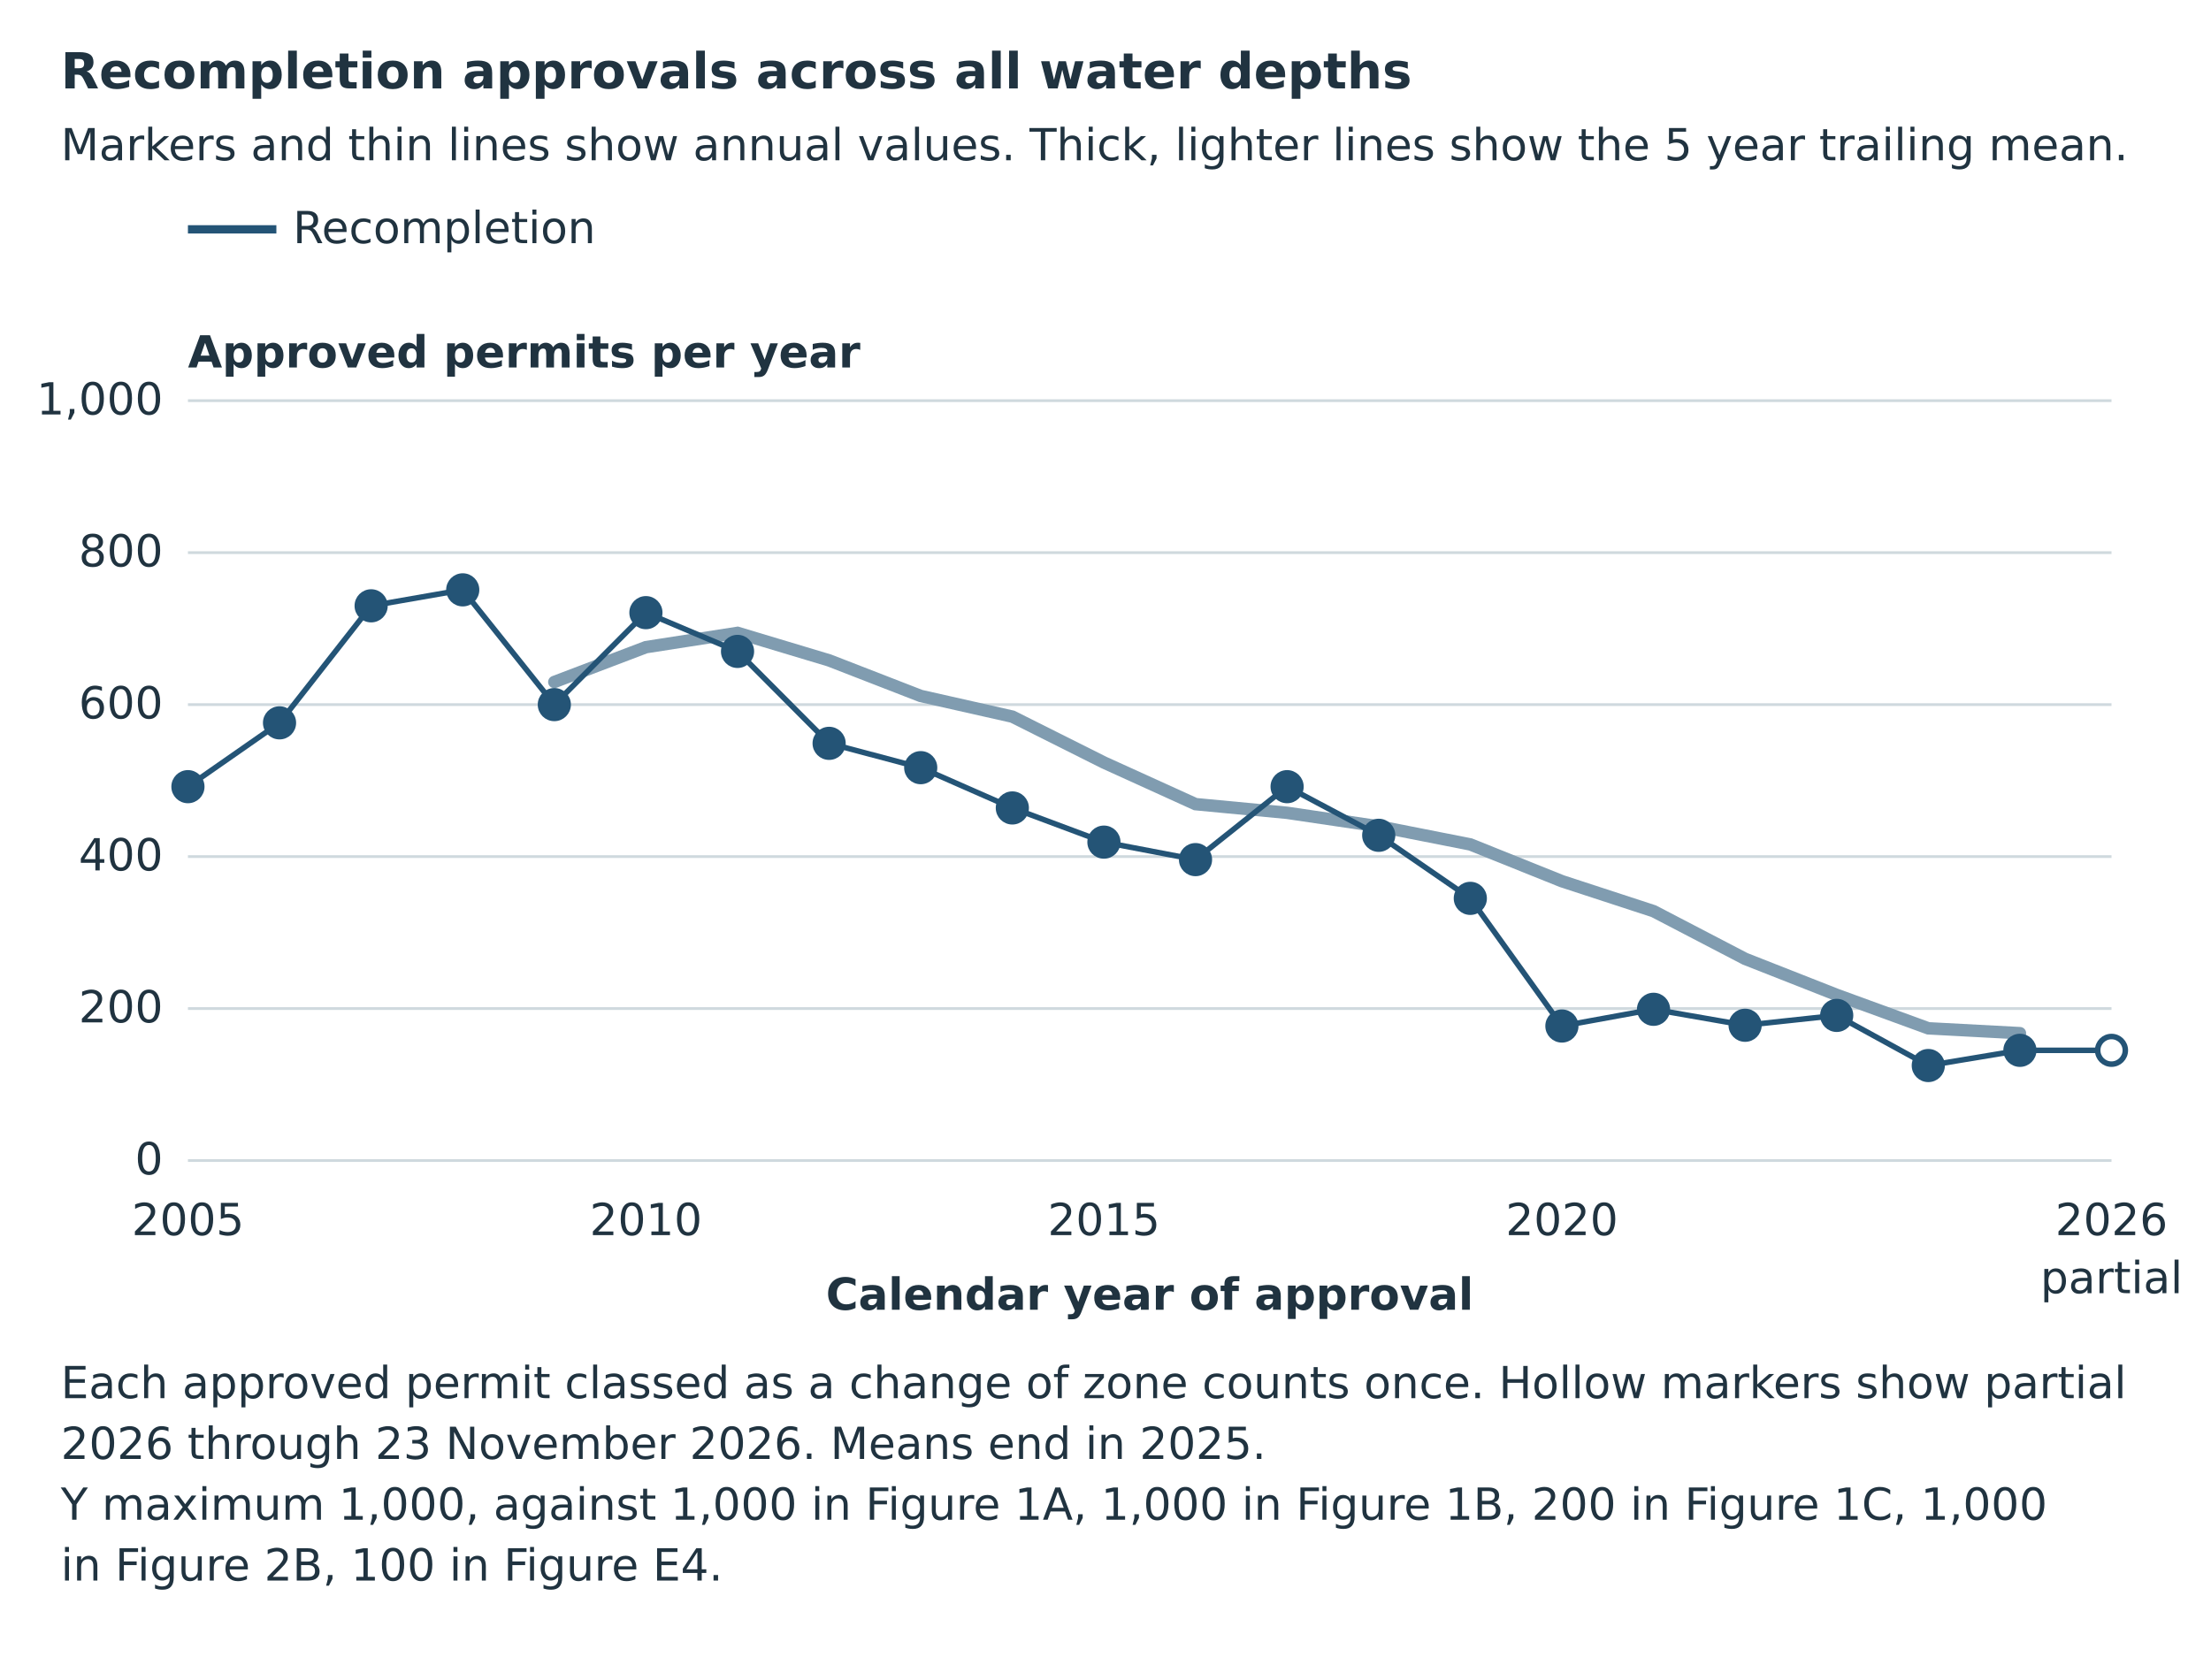
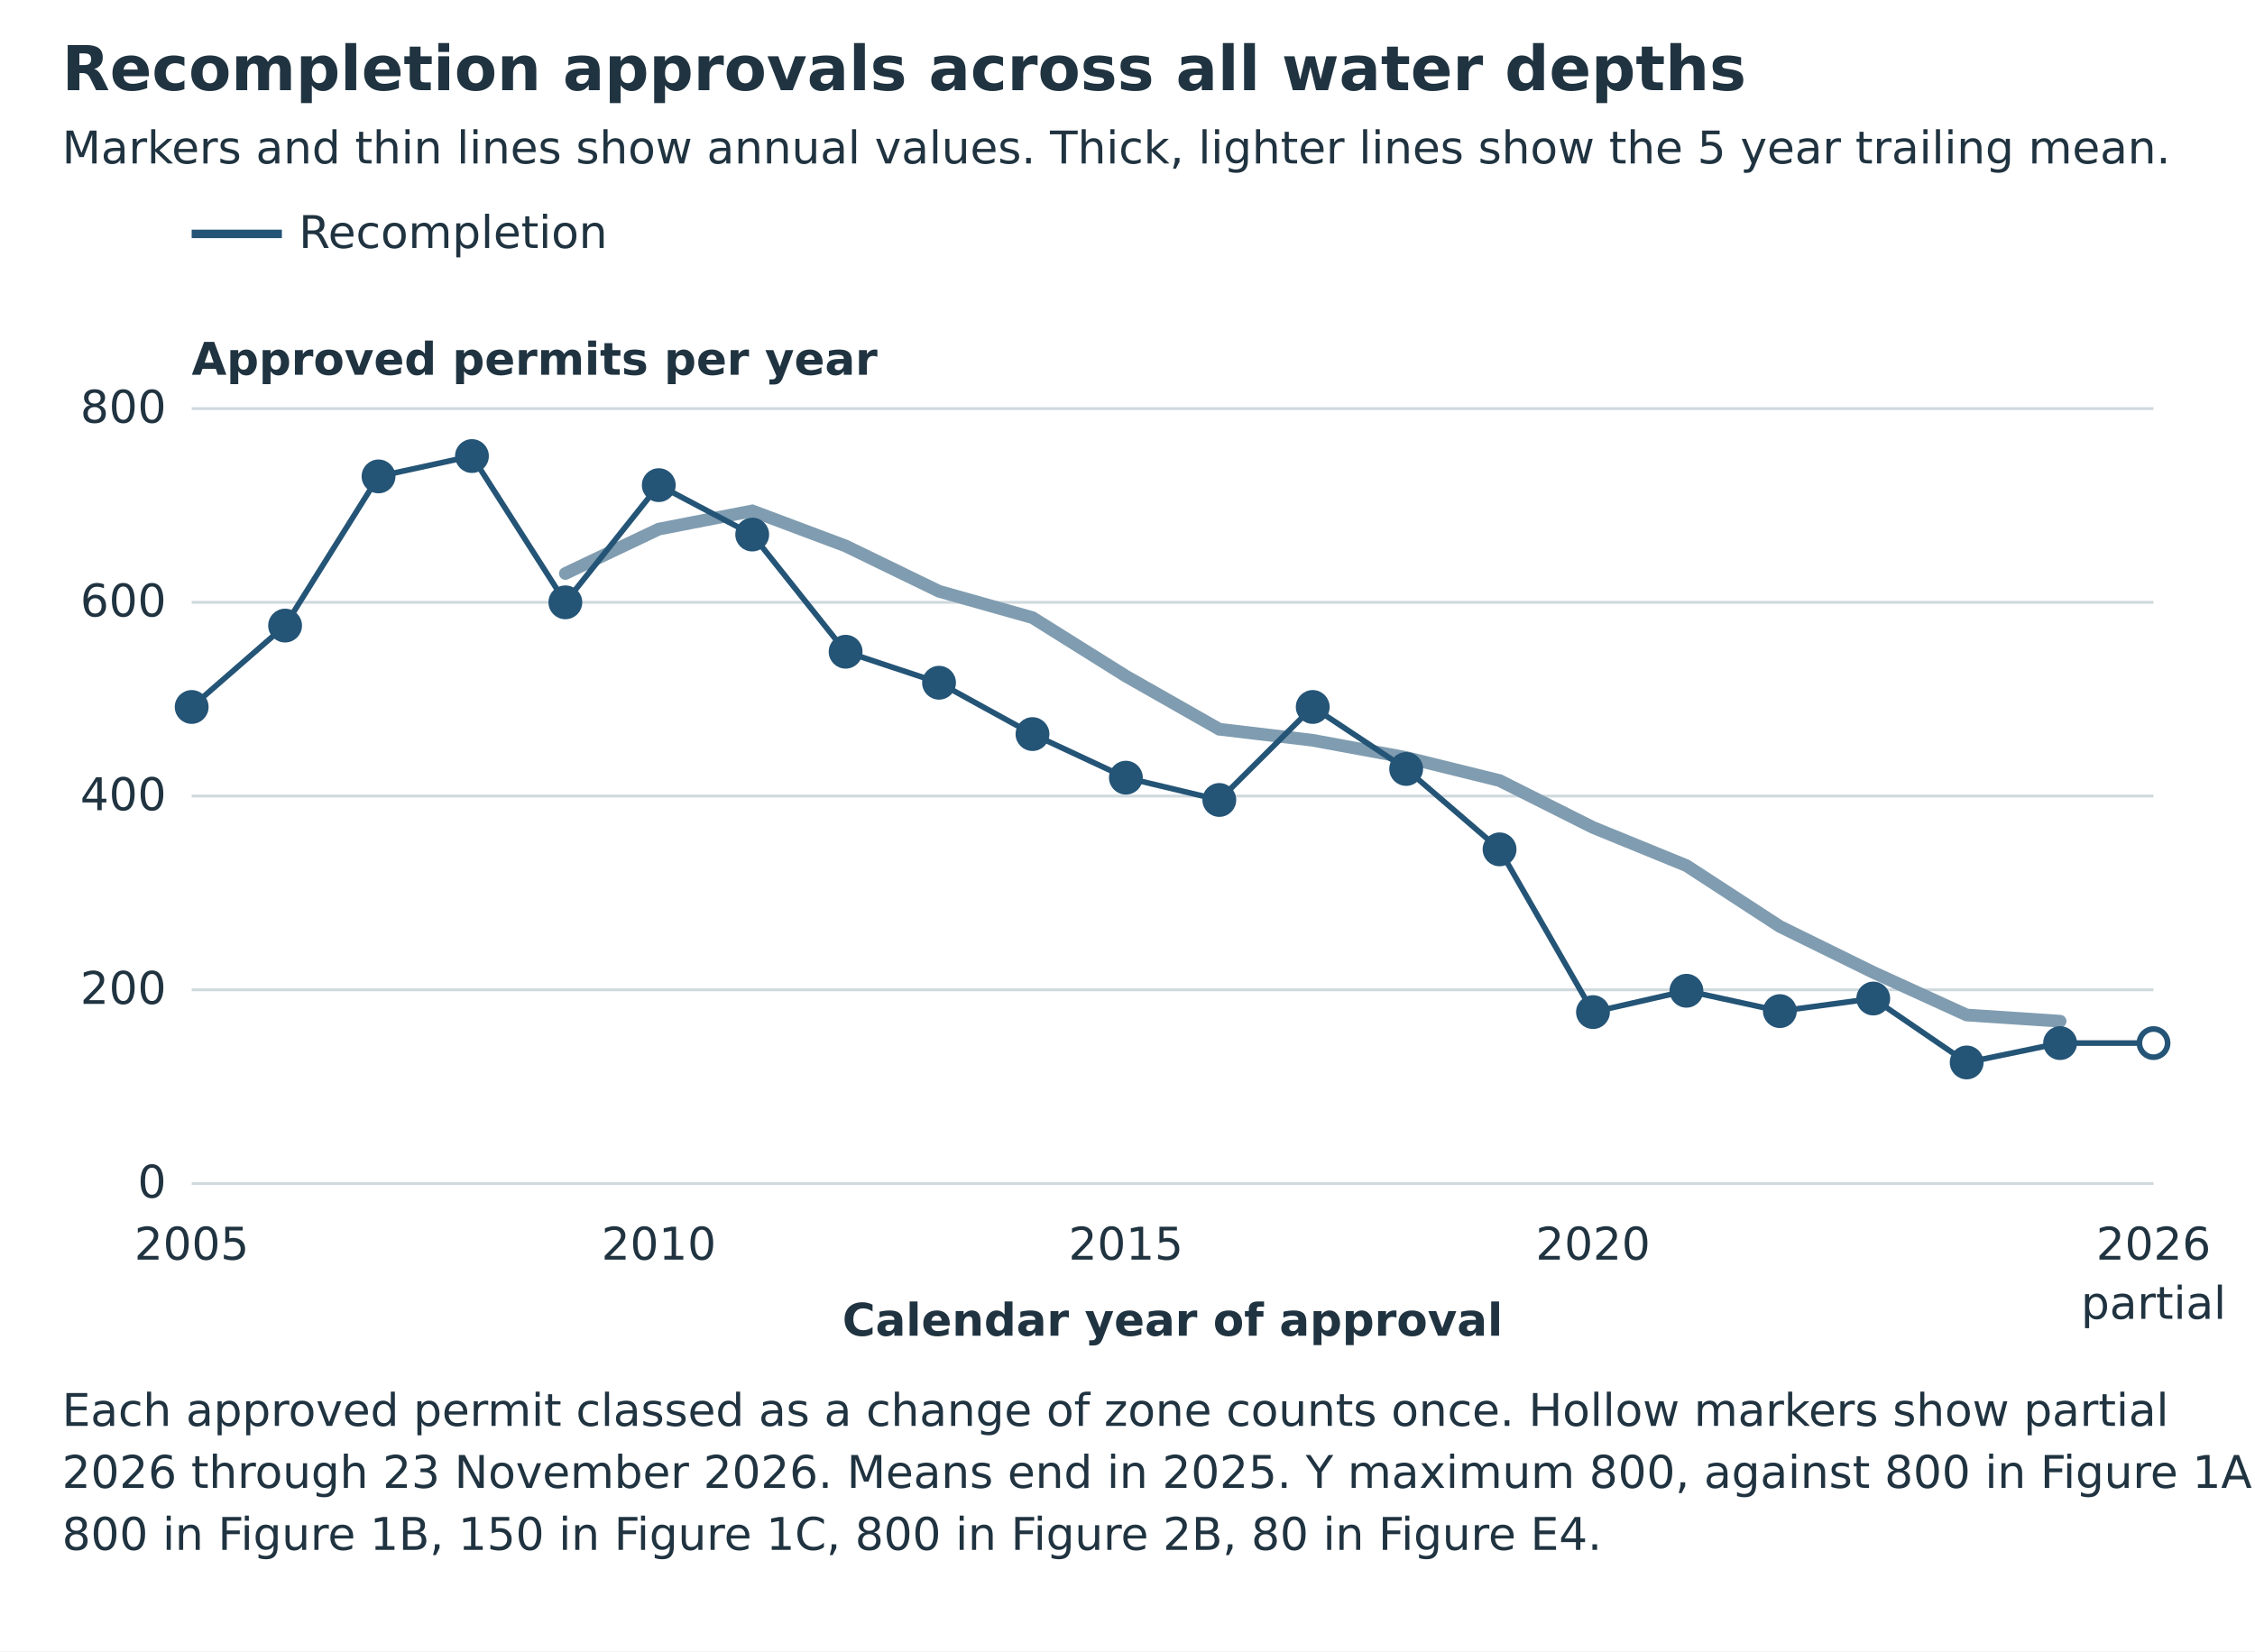
- <svg xmlns="http://www.w3.org/2000/svg" role="img" aria-label="Recompletion approvals across all water depths" font-family="'DejaVu Sans','Segoe UI',Arial,sans-serif" font-size="16" fill="#203340" width="800" height="608" viewBox="0 0 800 608">
-   <rect width="800" height="608" fill="white" />
-   <text x="22" y="32" font-size="18" font-weight="bold">Recompletion approvals across all water depths</text>
+ <svg xmlns="http://www.w3.org/2000/svg" role="img" aria-label="Recompletion approvals across all water depths" font-family="'DejaVu Sans','Segoe UI',Arial,sans-serif" font-size="16" fill="#203340" width="800" height="586" viewBox="0 0 800 586">
+   <rect width="800" height="586" fill="white" />
+   <text x="22" y="32" font-size="22" font-weight="bold">Recompletion approvals across all water depths</text>
  <text x="22" y="58">Markers and thin lines show annual values. Thick, lighter lines show the 5 year trailing mean.</text>
  <g data-legend="0">
    <rect x="62" y="70" height="27" width="163" fill="white" />
    <line x1="68" y1="83" x2="100" y2="83" stroke="#245476" stroke-width="3" />
    <text x="106" y="88">Recompletion</text>
  </g>
  <text x="68" y="133" font-weight="bold">Approved permits per year</text>
-   <line x1="68" x2="764" y1="420.0" y2="420.0" stroke="#cfd9de" />
-   <text x="59" y="425.0" text-anchor="end">0</text>
-   <line x1="68" x2="764" y1="365.0" y2="365.0" stroke="#cfd9de" />
-   <text x="59" y="370.0" text-anchor="end">200</text>
-   <line x1="68" x2="764" y1="310.0" y2="310.0" stroke="#cfd9de" />
-   <text x="59" y="315.0" text-anchor="end">400</text>
-   <line x1="68" x2="764" y1="255.0" y2="255.0" stroke="#cfd9de" />
-   <text x="59" y="260.0" text-anchor="end">600</text>
-   <line x1="68" x2="764" y1="200.0" y2="200.0" stroke="#cfd9de" />
-   <text x="59" y="205.0" text-anchor="end">800</text>
-   <line x1="68" x2="764" y1="145.0" y2="145.0" stroke="#cfd9de" />
-   <text x="59" y="150.0" text-anchor="end">1,000</text>
-   <text x="68.0" y="447" text-anchor="middle">2005</text>
+   <line x1="68" x2="764" y1="420.00" y2="420.00" stroke="#cfd9de" />
+   <text x="59" y="425.00" text-anchor="end">0</text>
+   <line x1="68" x2="764" y1="351.25" y2="351.25" stroke="#cfd9de" />
+   <text x="59" y="356.25" text-anchor="end">200</text>
+   <line x1="68" x2="764" y1="282.50" y2="282.50" stroke="#cfd9de" />
+   <text x="59" y="287.50" text-anchor="end">400</text>
+   <line x1="68" x2="764" y1="213.75" y2="213.75" stroke="#cfd9de" />
+   <text x="59" y="218.75" text-anchor="end">600</text>
+   <line x1="68" x2="764" y1="145.00" y2="145.00" stroke="#cfd9de" />
+   <text x="59" y="150.00" text-anchor="end">800</text>
+   <text x="68.00" y="447" text-anchor="middle">2005</text>
  <text x="233.71" y="447" text-anchor="middle">2010</text>
  <text x="399.43" y="447" text-anchor="middle">2015</text>
  <text x="565.14" y="447" text-anchor="middle">2020</text>
-   <text x="764.0" y="447" text-anchor="middle">2026</text>
+   <text x="764.00" y="447" text-anchor="middle">2026</text>
  <text x="764" y="468" text-anchor="middle">partial</text>
-   <text x="416.0" y="474" text-anchor="middle" font-weight="bold">Calendar year of approval</text>
+   <text x="416.00" y="474" text-anchor="middle" font-weight="bold">Calendar year of approval</text>
  <g data-series="0" data-label="Recompletion">
-     <path d="M200.57,246.81l0,0 L233.71,234.21 L266.86,229.04 L300.00,239.00 L333.14,251.87 L366.29,259.35 L399.43,275.96 L432.57,291.02 L465.71,294.16 L498.86,299.06 L532.00,305.60 L565.14,318.91 L598.29,329.75 L631.43,347.01 L664.57,360.05 L697.71,372.15 L730.86,373.91" fill="none" stroke="#809cb0" stroke-width="4.5" stroke-linecap="round" class="trend" />
-     <path d="M68.00,284.70l0,0 L101.14,261.60 L134.29,219.25 L167.43,213.47 L200.57,255.00 L233.71,221.72 L266.86,235.75 L300.00,269.02 L333.14,277.82 L366.29,292.40 L399.43,304.77 L432.57,311.10 L465.71,284.70 L498.86,302.30 L532.00,325.12 L565.14,371.32 L598.29,365.27 L631.43,371.05 L664.57,367.48 L697.71,385.62 L730.86,380.12 L764.00,380.12" fill="none" stroke="#245476" stroke-width="2" stroke-linecap="round" class="annual" />
-     <circle cx="68.00" cy="284.70" r="5" stroke="#245476" stroke-width="2" fill="#245476" data-year="2005" />
-     <circle cx="101.14" cy="261.60" r="5" stroke="#245476" stroke-width="2" fill="#245476" data-year="2006" />
-     <circle cx="134.29" cy="219.25" r="5" stroke="#245476" stroke-width="2" fill="#245476" data-year="2007" />
-     <circle cx="167.43" cy="213.47" r="5" stroke="#245476" stroke-width="2" fill="#245476" data-year="2008" />
-     <circle cx="200.57" cy="255.00" r="5" stroke="#245476" stroke-width="2" fill="#245476" data-year="2009" />
-     <circle cx="233.71" cy="221.72" r="5" stroke="#245476" stroke-width="2" fill="#245476" data-year="2010" />
-     <circle cx="266.86" cy="235.75" r="5" stroke="#245476" stroke-width="2" fill="#245476" data-year="2011" />
-     <circle cx="300.00" cy="269.02" r="5" stroke="#245476" stroke-width="2" fill="#245476" data-year="2012" />
-     <circle cx="333.14" cy="277.82" r="5" stroke="#245476" stroke-width="2" fill="#245476" data-year="2013" />
-     <circle cx="366.29" cy="292.40" r="5" stroke="#245476" stroke-width="2" fill="#245476" data-year="2014" />
-     <circle cx="399.43" cy="304.77" r="5" stroke="#245476" stroke-width="2" fill="#245476" data-year="2015" />
-     <circle cx="432.57" cy="311.10" r="5" stroke="#245476" stroke-width="2" fill="#245476" data-year="2016" />
-     <circle cx="465.71" cy="284.70" r="5" stroke="#245476" stroke-width="2" fill="#245476" data-year="2017" />
-     <circle cx="498.86" cy="302.30" r="5" stroke="#245476" stroke-width="2" fill="#245476" data-year="2018" />
-     <circle cx="532.00" cy="325.12" r="5" stroke="#245476" stroke-width="2" fill="#245476" data-year="2019" />
-     <circle cx="565.14" cy="371.32" r="5" stroke="#245476" stroke-width="2" fill="#245476" data-year="2020" />
-     <circle cx="598.29" cy="365.27" r="5" stroke="#245476" stroke-width="2" fill="#245476" data-year="2021" />
-     <circle cx="631.43" cy="371.05" r="5" stroke="#245476" stroke-width="2" fill="#245476" data-year="2022" />
-     <circle cx="664.57" cy="367.48" r="5" stroke="#245476" stroke-width="2" fill="#245476" data-year="2023" />
-     <circle cx="697.71" cy="385.62" r="5" stroke="#245476" stroke-width="2" fill="#245476" data-year="2024" />
-     <circle cx="730.86" cy="380.12" r="5" stroke="#245476" stroke-width="2" fill="#245476" data-year="2025" />
-     <circle cx="764.00" cy="380.12" r="5" stroke="#245476" stroke-width="2" fill="white" data-year="2026" />
+     <path d="M200.57,203.51l0,0 L233.71,187.76 L266.86,181.30 L300.00,193.74 L333.14,209.83 L366.29,219.18 L399.43,239.94 L432.57,258.78 L465.71,262.70 L498.86,268.82 L532.00,277.00 L565.14,293.64 L598.29,307.18 L631.43,328.77 L664.57,345.06 L697.71,360.19 L730.86,362.39" fill="none" stroke="#809cb0" stroke-width="4.5" stroke-linecap="round" class="trend" />
+     <path d="M68.00,250.88l0,0 L101.14,222.00 L134.29,169.06 L167.43,161.84 L200.57,213.75 L233.71,172.16 L266.86,189.69 L300.00,231.28 L333.14,242.28 L366.29,260.50 L399.43,275.97 L432.57,283.88 L465.71,250.88 L498.86,272.88 L532.00,301.41 L565.14,359.16 L598.29,351.59 L631.43,358.81 L664.57,354.34 L697.71,377.03 L730.86,370.16 L764.00,370.16" fill="none" stroke="#245476" stroke-width="2" stroke-linecap="round" class="annual" />
+     <circle cx="68.00" cy="250.88" r="5" stroke="#245476" stroke-width="2" fill="#245476" data-year="2005" />
+     <circle cx="101.14" cy="222.00" r="5" stroke="#245476" stroke-width="2" fill="#245476" data-year="2006" />
+     <circle cx="134.29" cy="169.06" r="5" stroke="#245476" stroke-width="2" fill="#245476" data-year="2007" />
+     <circle cx="167.43" cy="161.84" r="5" stroke="#245476" stroke-width="2" fill="#245476" data-year="2008" />
+     <circle cx="200.57" cy="213.75" r="5" stroke="#245476" stroke-width="2" fill="#245476" data-year="2009" />
+     <circle cx="233.71" cy="172.16" r="5" stroke="#245476" stroke-width="2" fill="#245476" data-year="2010" />
+     <circle cx="266.86" cy="189.69" r="5" stroke="#245476" stroke-width="2" fill="#245476" data-year="2011" />
+     <circle cx="300.00" cy="231.28" r="5" stroke="#245476" stroke-width="2" fill="#245476" data-year="2012" />
+     <circle cx="333.14" cy="242.28" r="5" stroke="#245476" stroke-width="2" fill="#245476" data-year="2013" />
+     <circle cx="366.29" cy="260.50" r="5" stroke="#245476" stroke-width="2" fill="#245476" data-year="2014" />
+     <circle cx="399.43" cy="275.97" r="5" stroke="#245476" stroke-width="2" fill="#245476" data-year="2015" />
+     <circle cx="432.57" cy="283.88" r="5" stroke="#245476" stroke-width="2" fill="#245476" data-year="2016" />
+     <circle cx="465.71" cy="250.88" r="5" stroke="#245476" stroke-width="2" fill="#245476" data-year="2017" />
+     <circle cx="498.86" cy="272.88" r="5" stroke="#245476" stroke-width="2" fill="#245476" data-year="2018" />
+     <circle cx="532.00" cy="301.41" r="5" stroke="#245476" stroke-width="2" fill="#245476" data-year="2019" />
+     <circle cx="565.14" cy="359.16" r="5" stroke="#245476" stroke-width="2" fill="#245476" data-year="2020" />
+     <circle cx="598.29" cy="351.59" r="5" stroke="#245476" stroke-width="2" fill="#245476" data-year="2021" />
+     <circle cx="631.43" cy="358.81" r="5" stroke="#245476" stroke-width="2" fill="#245476" data-year="2022" />
+     <circle cx="664.57" cy="354.34" r="5" stroke="#245476" stroke-width="2" fill="#245476" data-year="2023" />
+     <circle cx="697.71" cy="377.03" r="5" stroke="#245476" stroke-width="2" fill="#245476" data-year="2024" />
+     <circle cx="730.86" cy="370.16" r="5" stroke="#245476" stroke-width="2" fill="#245476" data-year="2025" />
+     <circle cx="764.00" cy="370.16" r="5" stroke="#245476" stroke-width="2" fill="white" data-year="2026" />
  </g>
  <text x="22" y="506">Each approved permit classed as a change of zone counts once. Hollow markers show partial</text>
-   <text x="22" y="528">2026 through 23 November 2026. Means end in 2025.</text>
-   <text x="22" y="550">Y maximum 1,000, against 1,000 in Figure 1A, 1,000 in Figure 1B, 200 in Figure 1C, 1,000</text>
-   <text x="22" y="572">in Figure 2B, 100 in Figure E4.</text>
+   <text x="22" y="528">2026 through 23 November 2026. Means end in 2025. Y maximum 800, against 800 in Figure 1A,</text>
+   <text x="22" y="550">800 in Figure 1B, 150 in Figure 1C, 800 in Figure 2B, 80 in Figure E4.</text>
</svg>
